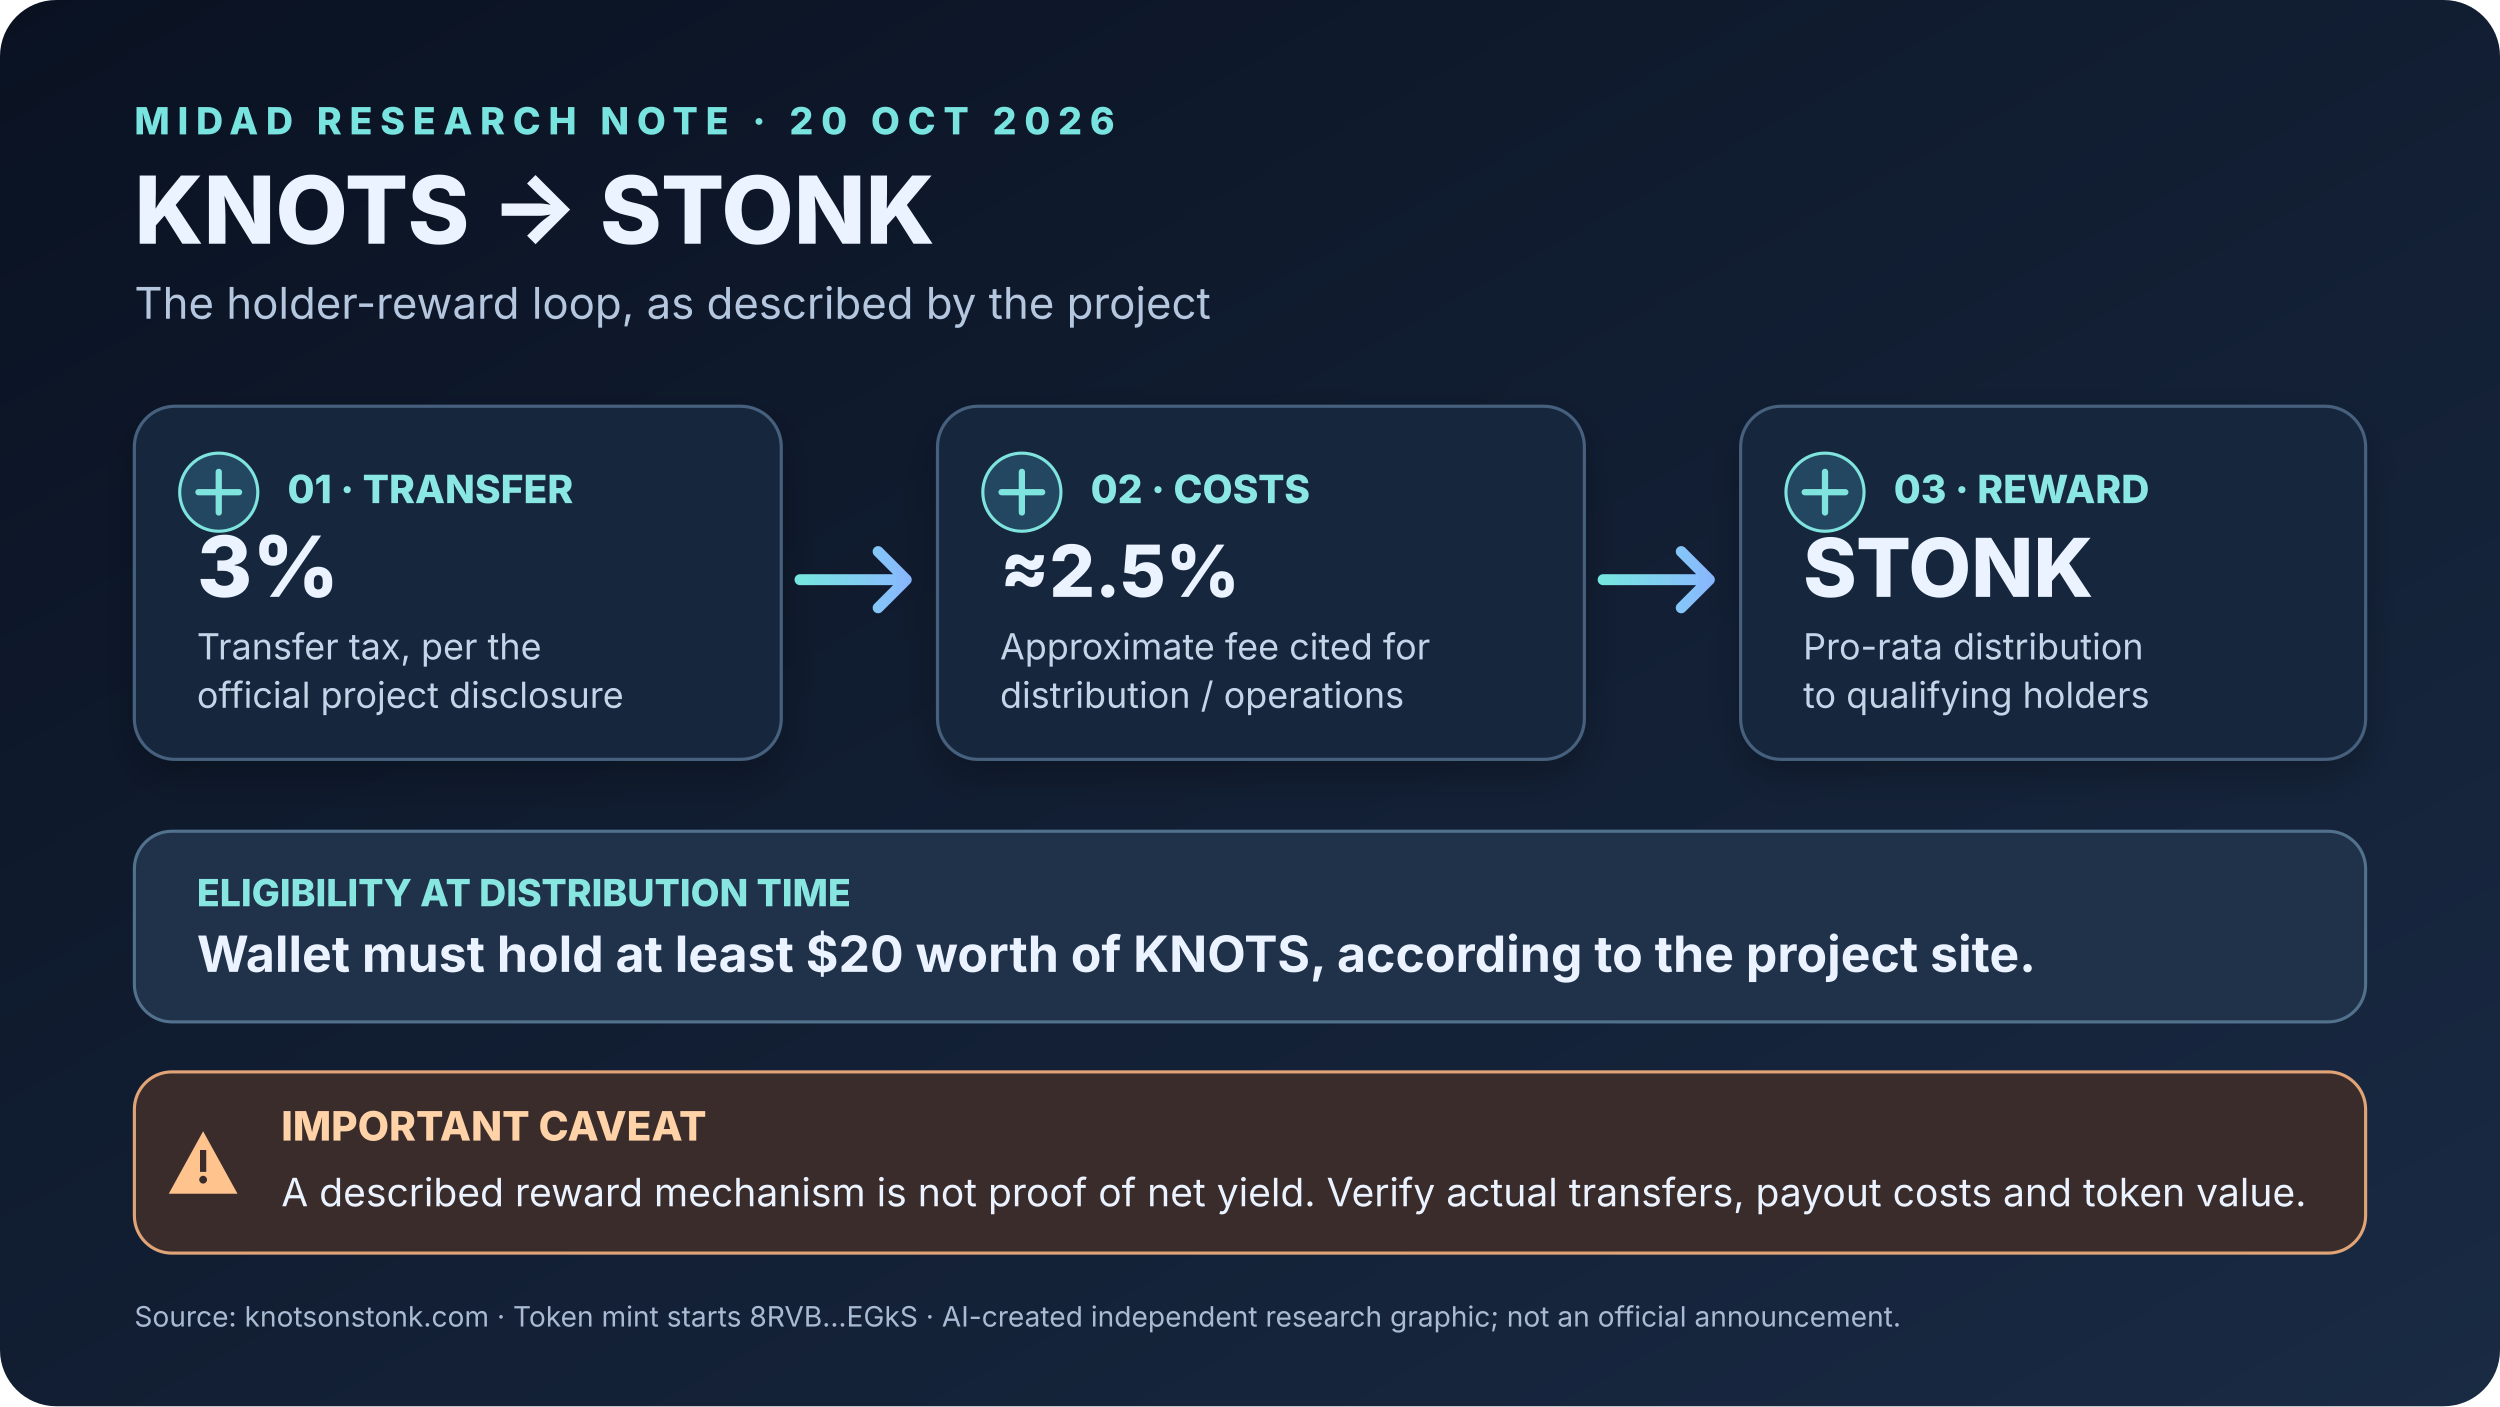
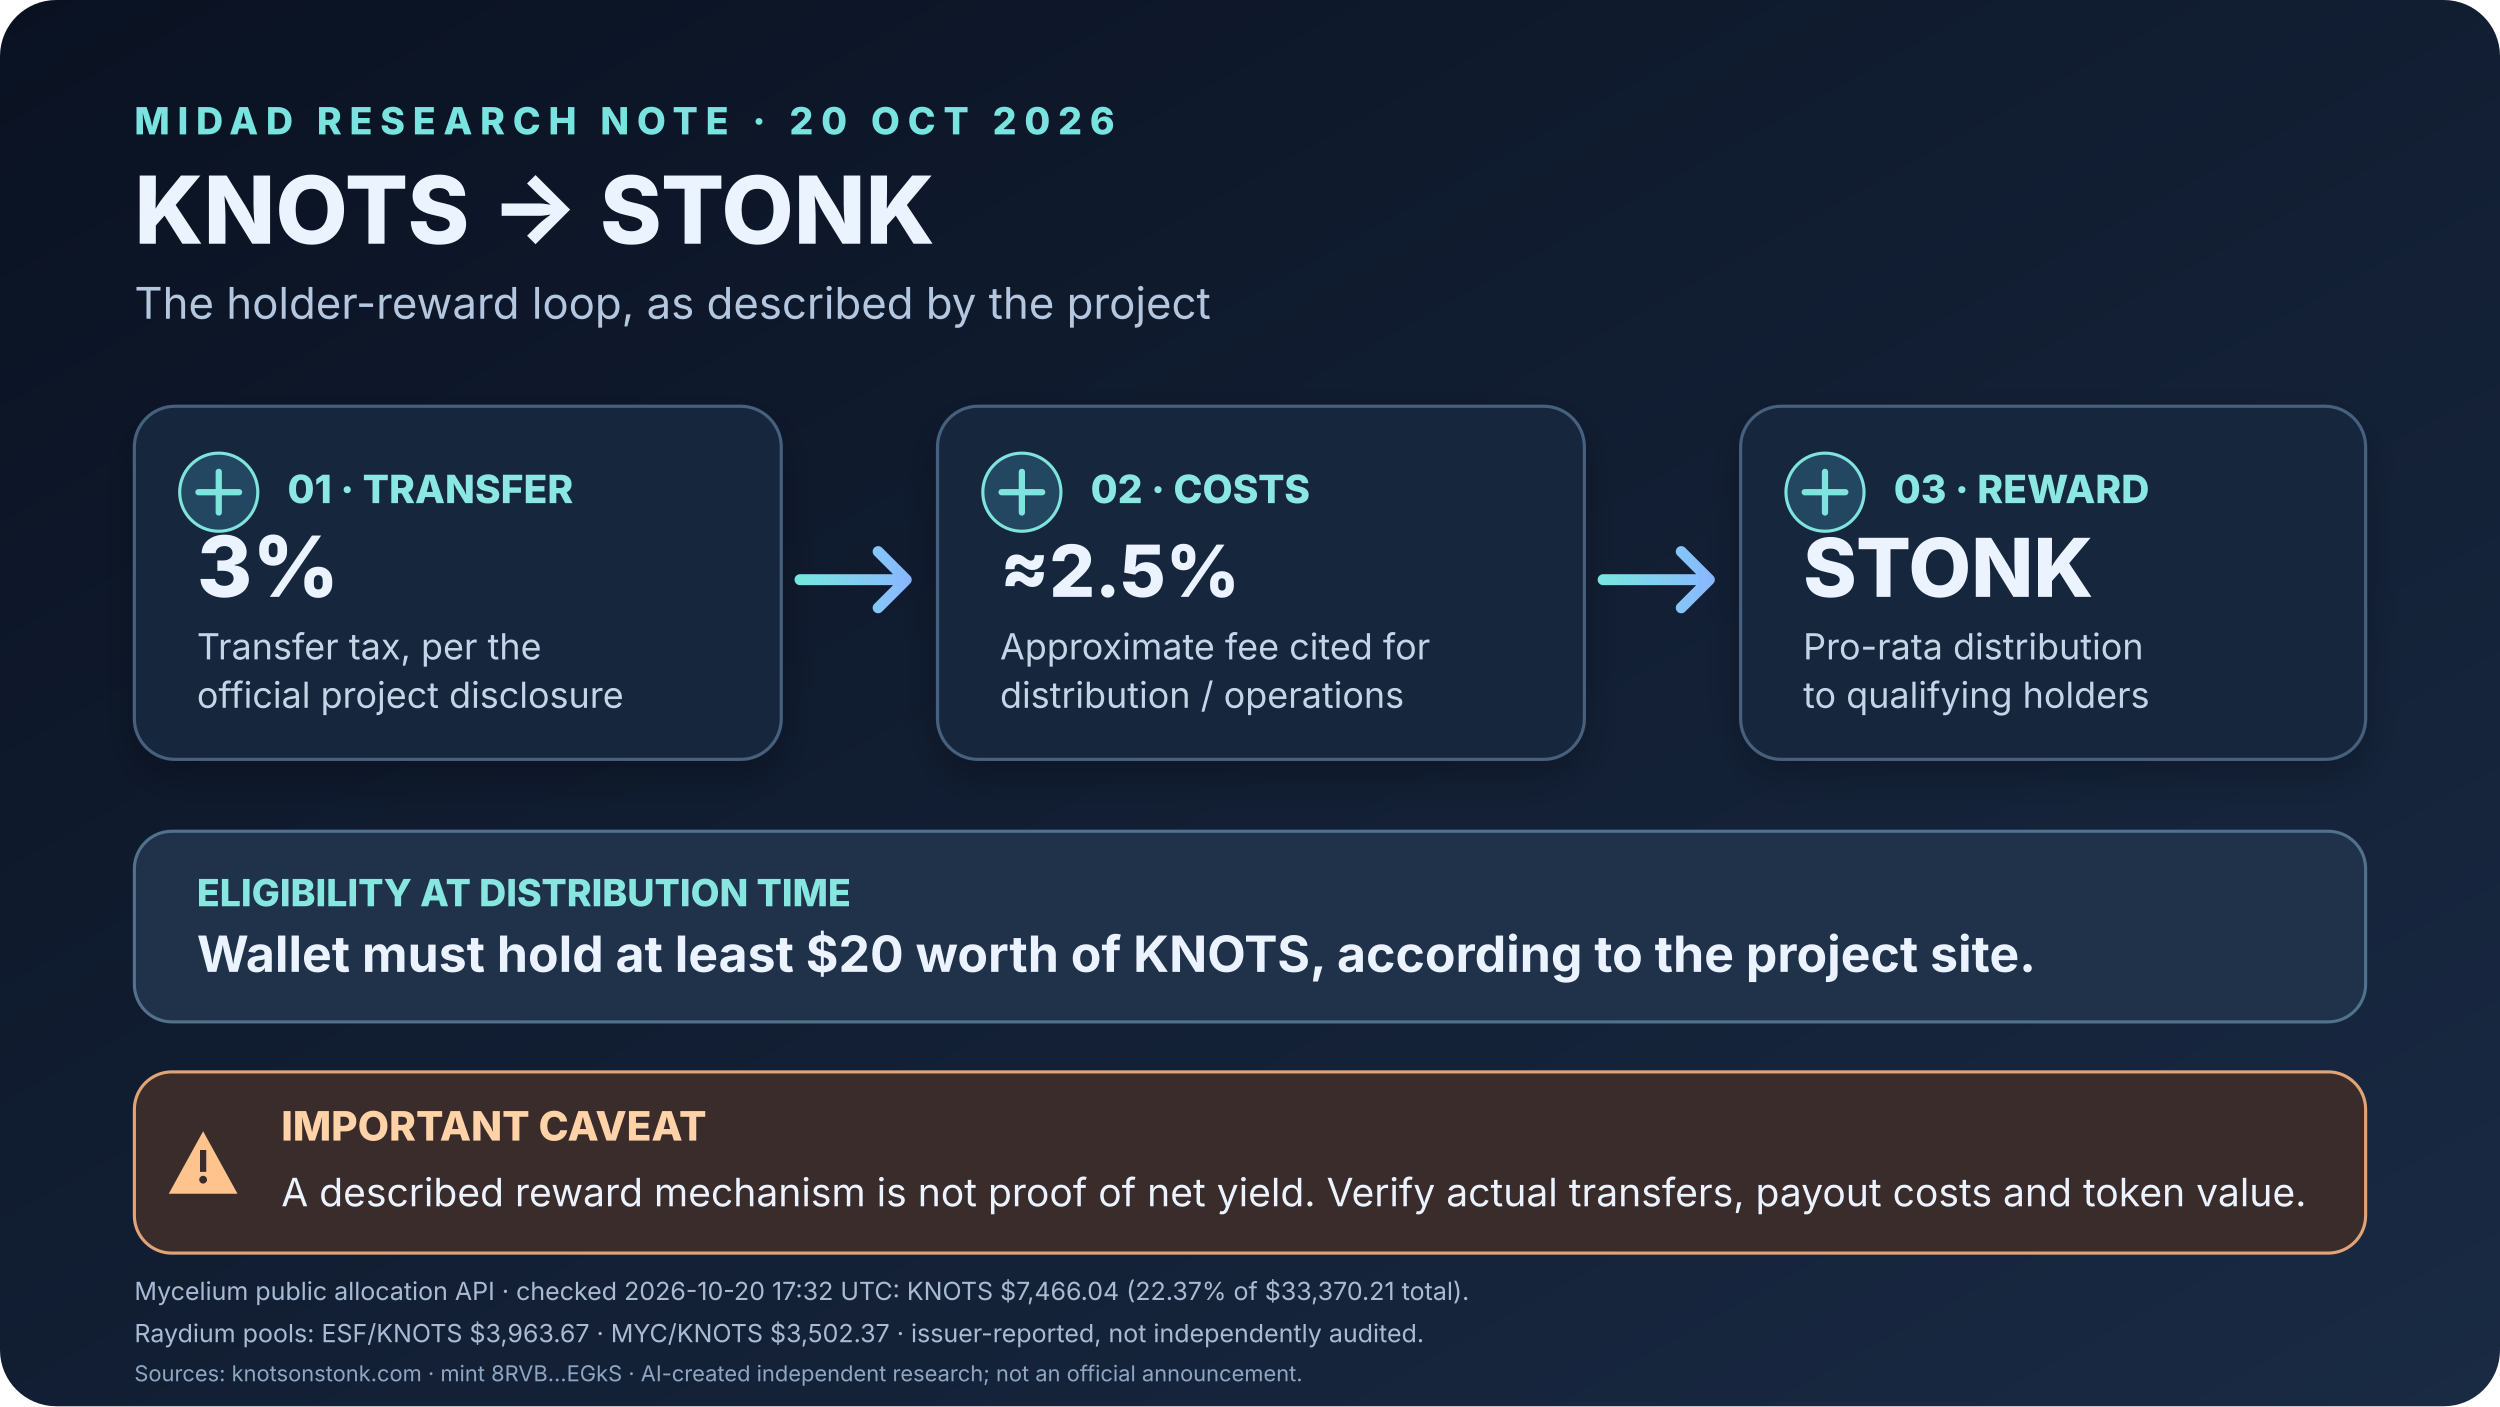
<svg xmlns="http://www.w3.org/2000/svg" viewBox="0 0 1600 900" role="img" aria-labelledby="title desc">
  <defs>
    <linearGradient id="bg" x1="0" y1="0" x2="1" y2="1">
      <stop offset="0" stop-color="#0a1222" />
      <stop offset="1" stop-color="#192a43" />
    </linearGradient>
    <linearGradient id="cyan" x1="0" y1="0" x2="1" y2="0">
      <stop offset="0" stop-color="#76e6e1" />
      <stop offset="1" stop-color="#8ab9ff" />
    </linearGradient>
    <filter id="shadow" x="-20%" y="-20%" width="140%" height="140%">
      <feDropShadow dx="0" dy="10" stdDeviation="12" flood-color="#000" flood-opacity=".25" />
    </filter>
  </defs>
  <rect width="1600" height="900" rx="36" fill="url(#bg)" />
  <g fill="#eaf3ff" font-family="Inter,Arial,sans-serif">
    <text x="86" y="86" fill="#79e4df" font-size="24" font-weight="800" letter-spacing="5">MIDAD RESEARCH NOTE · 20 OCT 2026</text>
    <text x="86" y="156" font-size="60" font-weight="800">KNOTS → STONK</text>
    <text x="86" y="204" fill="#b5c7df" font-size="28">The holder-reward loop, as described by the project</text>
    <rect x="86" y="260" width="414" height="226" rx="26" fill="#17283e" stroke="#46617e" stroke-width="2" filter="url(#shadow)" />
    <circle cx="140" cy="315" r="25" fill="#244761" stroke="#7fe3de" stroke-width="2" />
    <path d="M127 315h26m-13-13v26" stroke="#7fe3de" stroke-width="4" stroke-linecap="round" />
    <text x="184" y="322" font-size="25" fill="#8be7e1" font-weight="800">01 · TRANSFER</text>
    <text x="126" y="382" font-size="54" font-weight="800">3%</text>
    <text x="126" y="422" font-size="23" fill="#c5d5e8">Transfer tax, per the</text>
    <text x="126" y="453" font-size="23" fill="#c5d5e8">official project disclosure</text>
    <path d="M512 371h68l-18-18m18 18-18 18" fill="none" stroke="url(#cyan)" stroke-width="7" stroke-linecap="round" stroke-linejoin="round" />
    <rect x="600" y="260" width="414" height="226" rx="26" fill="#17283e" stroke="#46617e" stroke-width="2" filter="url(#shadow)" />
    <circle cx="654" cy="315" r="25" fill="#244761" stroke="#7fe3de" stroke-width="2" />
    <path d="M641 315h26m-13-13v26" stroke="#7fe3de" stroke-width="4" stroke-linecap="round" />
    <text x="698" y="322" font-size="25" fill="#8be7e1" font-weight="800">02 · COSTS</text>
    <text x="640" y="382" font-size="46" font-weight="800">≈2.5%</text>
    <text x="640" y="422" font-size="23" fill="#c5d5e8">Approximate fee cited for</text>
    <text x="640" y="453" font-size="23" fill="#c5d5e8">distribution / operations</text>
    <path d="M1026 371h68l-18-18m18 18-18 18" fill="none" stroke="url(#cyan)" stroke-width="7" stroke-linecap="round" stroke-linejoin="round" />
    <rect x="1114" y="260" width="400" height="226" rx="26" fill="#17283e" stroke="#46617e" stroke-width="2" filter="url(#shadow)" />
    <circle cx="1168" cy="315" r="25" fill="#244761" stroke="#7fe3de" stroke-width="2" />
    <path d="M1155 315h26m-13-13v26" stroke="#7fe3de" stroke-width="4" stroke-linecap="round" />
    <text x="1212" y="322" font-size="25" fill="#8be7e1" font-weight="800">03 · REWARD</text>
    <text x="1154" y="382" font-size="52" font-weight="800">STONK</text>
    <text x="1154" y="422" font-size="23" fill="#c5d5e8">Pro-rata distribution</text>
    <text x="1154" y="453" font-size="23" fill="#c5d5e8">to qualifying holders</text>
    <rect x="86" y="532" width="1428" height="122" rx="24" fill="#20314a" stroke="#52718d" stroke-width="2" />
    <text x="126" y="580" font-size="24" fill="#87e7e0" font-weight="800">ELIGIBILITY AT DISTRIBUTION TIME</text>
    <text x="126" y="622" font-size="32" font-weight="700">Wallet must hold at least $20 worth of KNOTS, according to the project site.</text>
    <rect x="86" y="686" width="1428" height="116" rx="24" fill="#3a2c2b" stroke="#e0a477" stroke-width="2" />
    <path d="M130 724l22 40h-44z" fill="#ffc38e" />
    <rect x="128" y="736" width="4" height="14" fill="#3a2c2b" />
    <circle cx="130" cy="755" r="2.5" fill="#3a2c2b" />
    <text x="180" y="730" font-size="26" fill="#ffd2a8" font-weight="800">IMPORTANT CAVEAT</text>
    <text x="180" y="772" font-size="25">A described reward mechanism is not proof of net yield. Verify actual transfers, payout costs and token value.</text>
-     <text x="86" y="849" font-size="18" fill="#a9bbd3">Source: knotsonstonk.com · Token mint starts 8RVB…EGkS · AI-created independent research graphic; not an official announcement.</text>
+     <text x="86" y="832" font-size="16" fill="#a9bbd3">Mycelium public allocation API · checked 2026-10-20 17:32 UTC: KNOTS $7,466.04 (22.37% of $33,370.21 total).</text>
+     <text x="86" y="859" font-size="16" fill="#a9bbd3">Raydium pools: ESF/KNOTS $3,963.67 · MYC/KNOTS $3,502.37 · issuer-reported, not independently audited.</text>
+     <text x="86" y="884" font-size="14" fill="#8fa6c3">Sources: knotsonstonk.com · mint 8RVB…EGkS · AI-created independent research; not an official announcement.</text>
  </g>
</svg>
